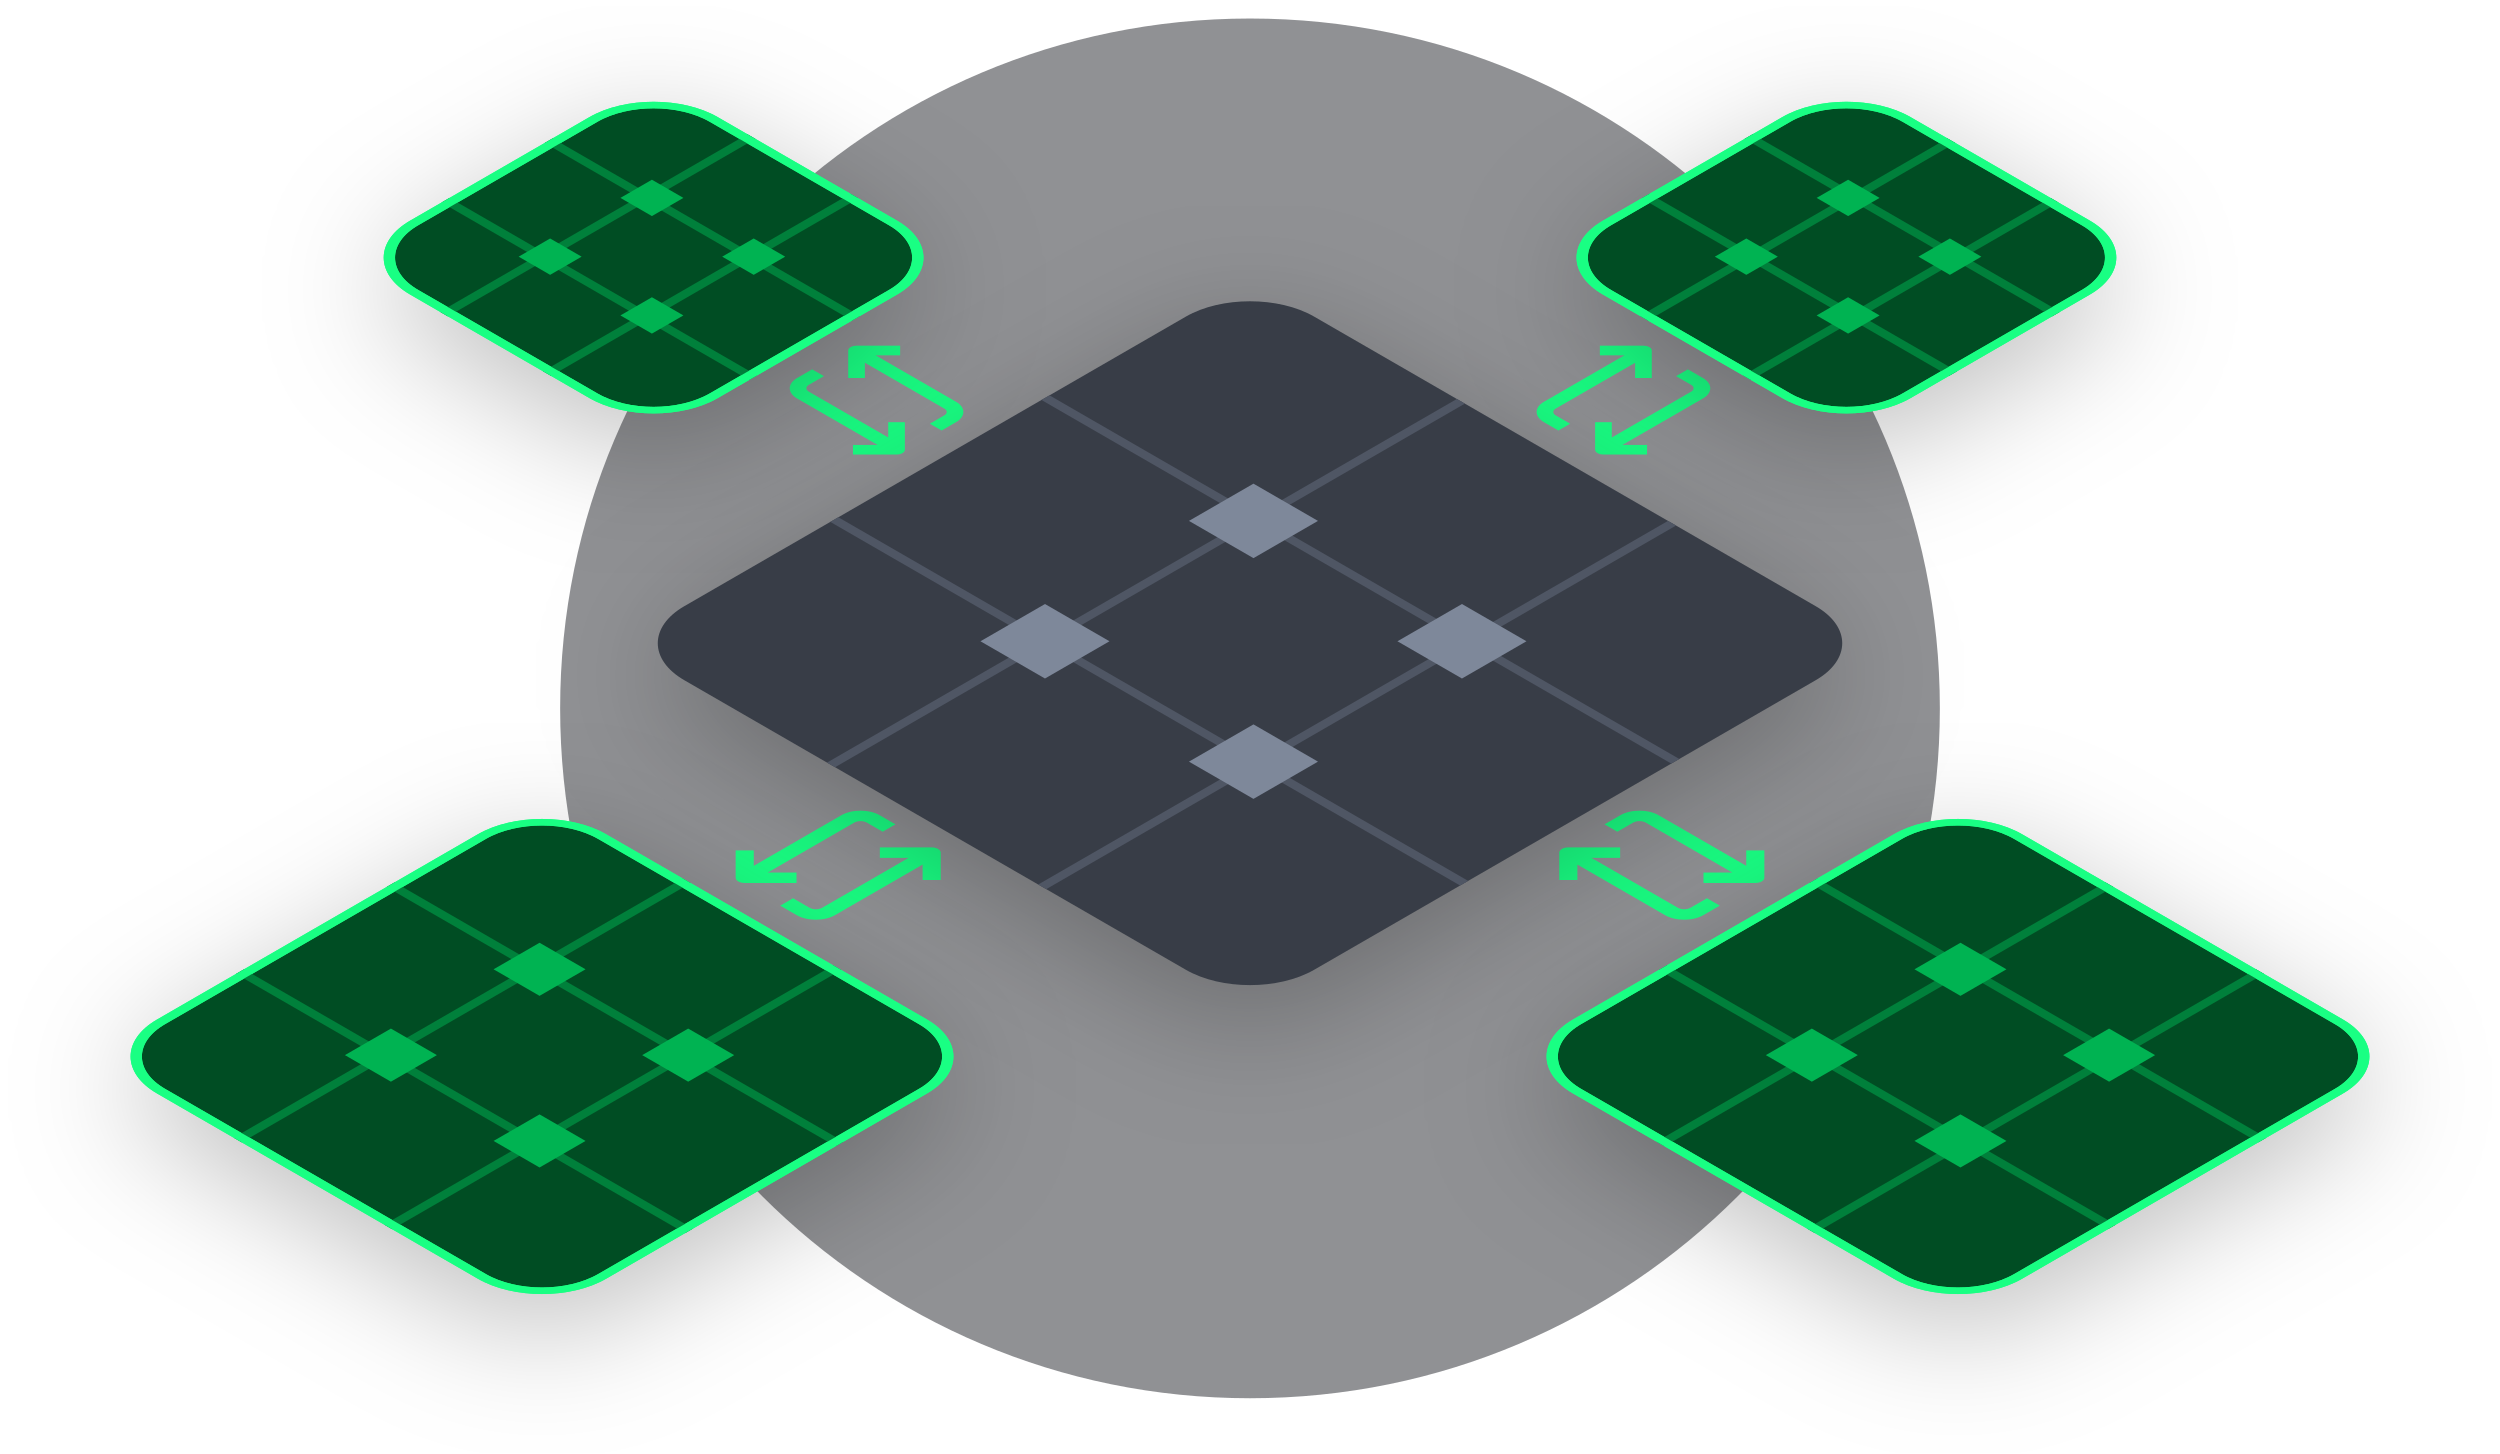
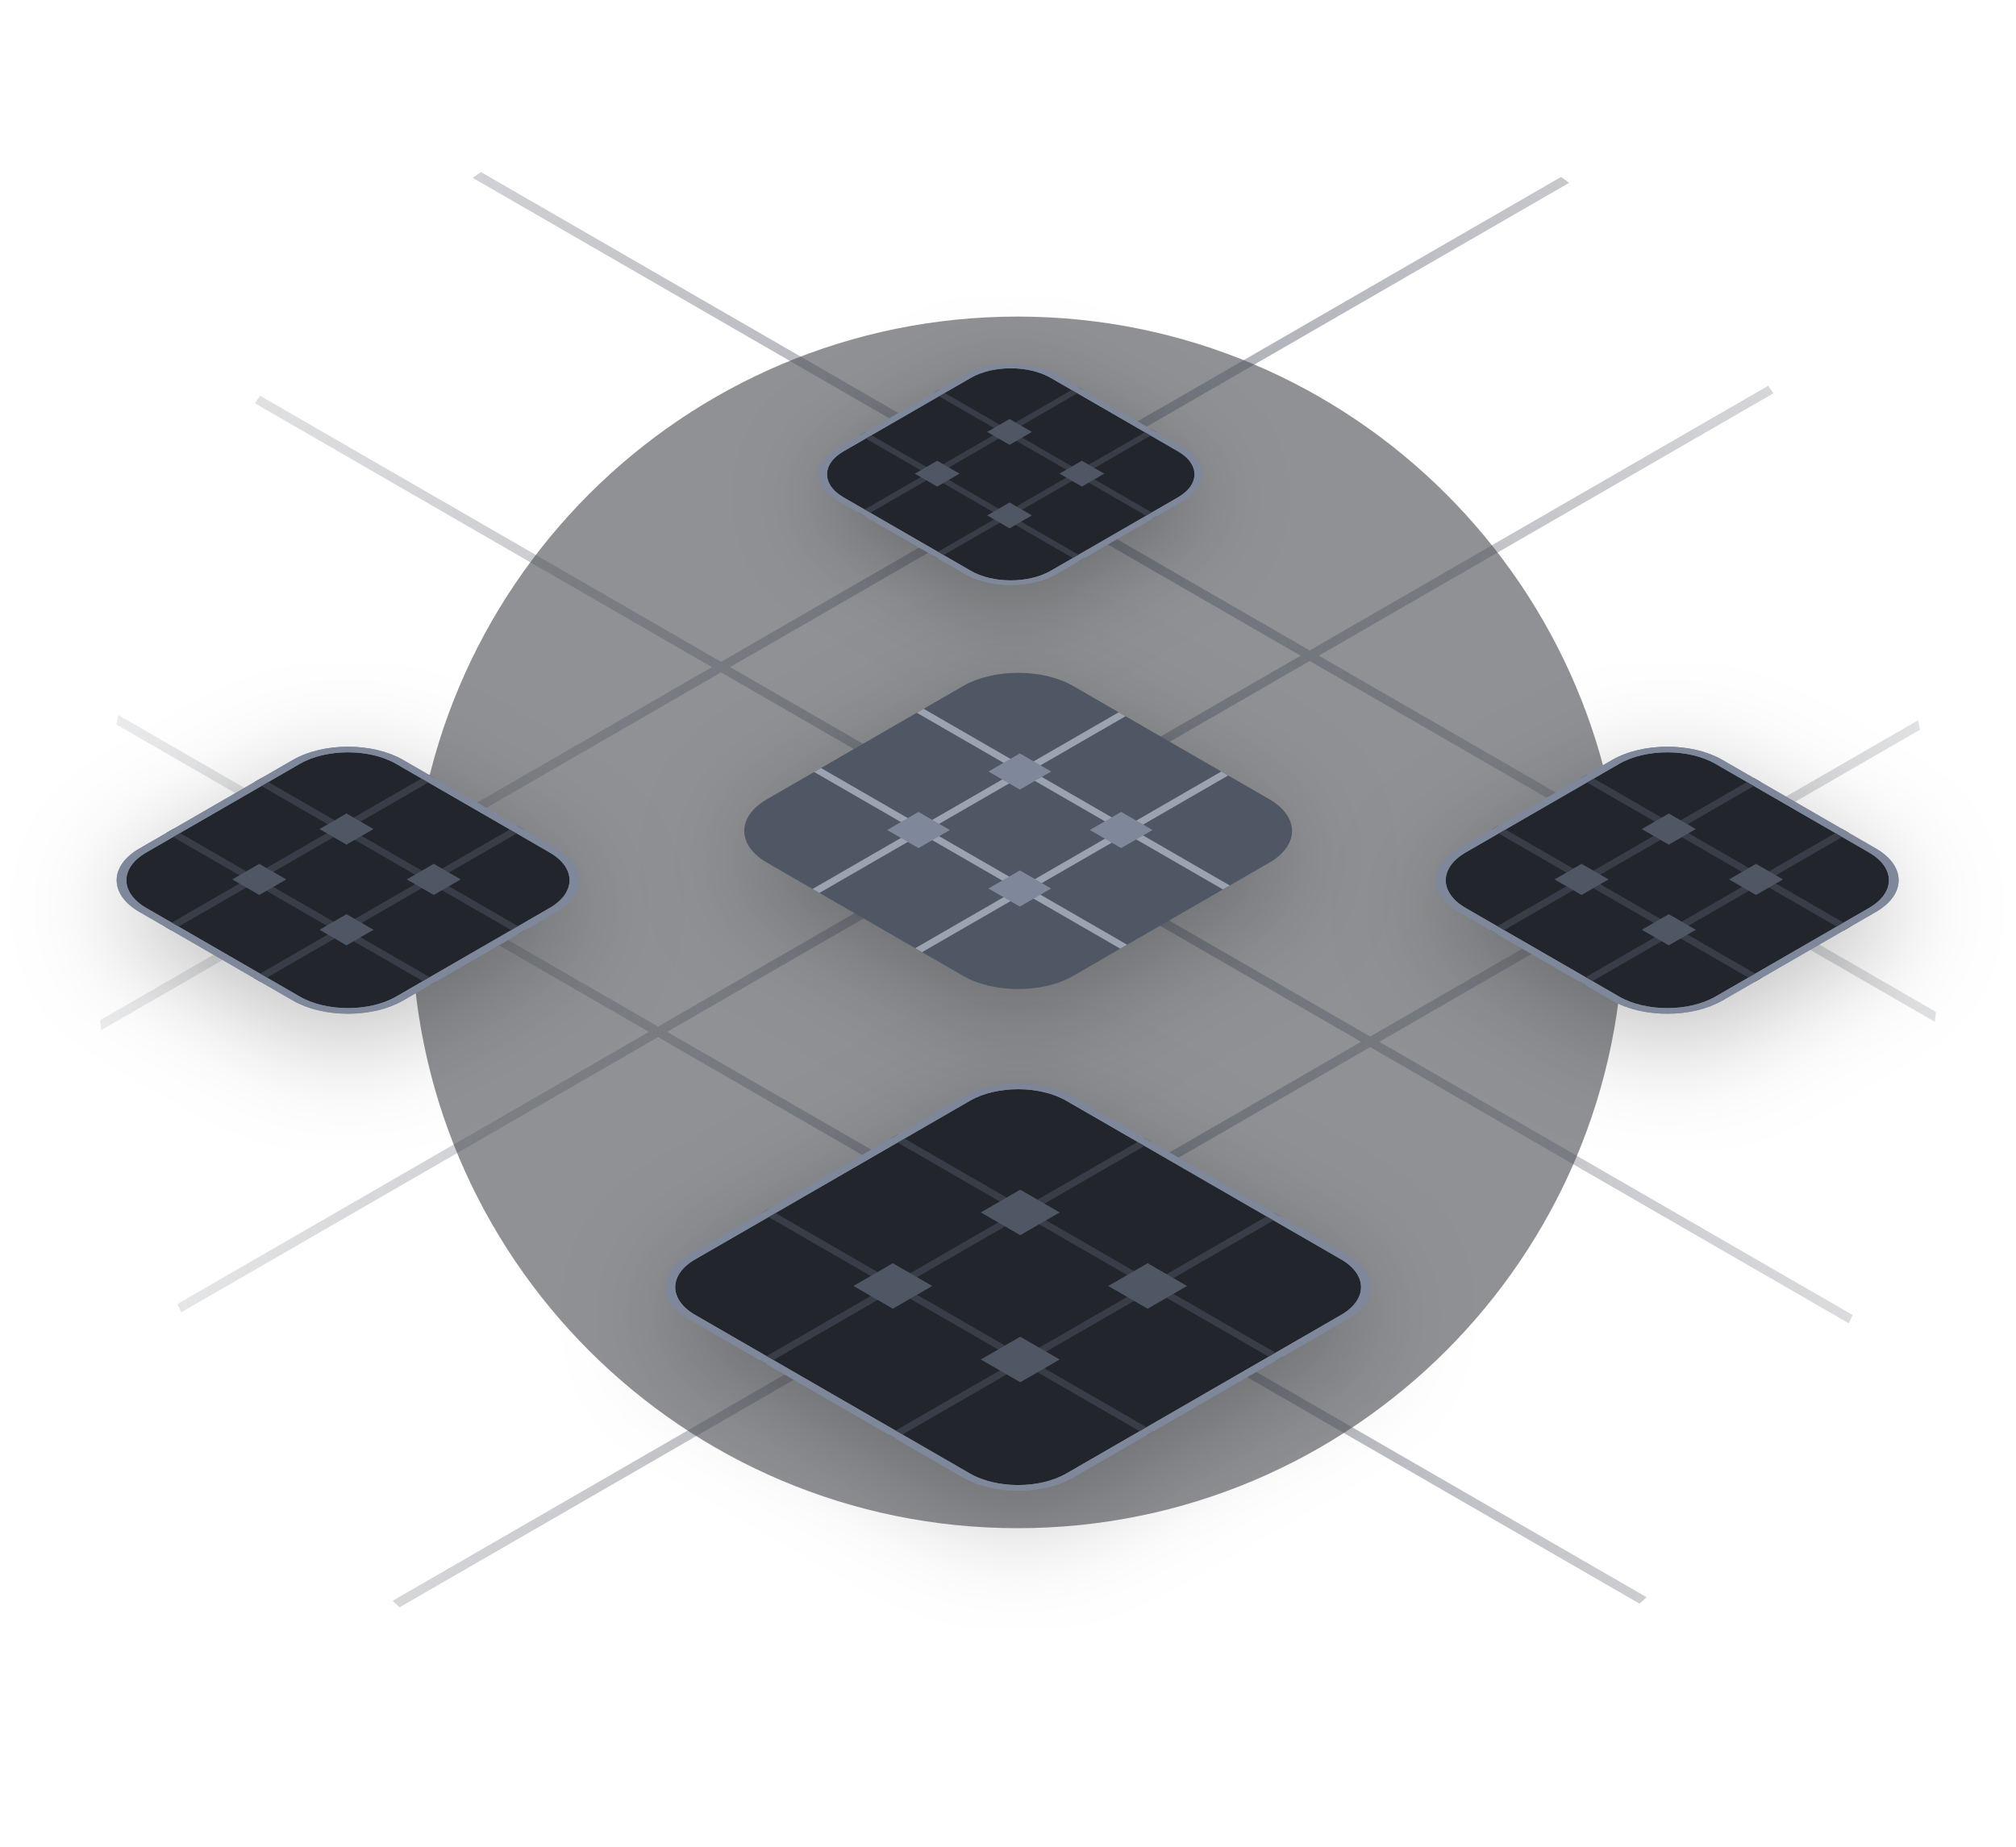
- <svg xmlns="http://www.w3.org/2000/svg" width="270" height="157" viewBox="0 0 270 157" fill="none">
-   <mask id="mask0_2371_18948" style="mask-type:alpha" maskUnits="userSpaceOnUse" x="60" y="2" width="150" height="150">
-     <circle cx="135" cy="76.505" r="74.505" fill="#4F5664" />
+ <svg xmlns="http://www.w3.org/2000/svg" width="191" height="175" viewBox="0 0 191 175" fill="none">
+   <mask id="mask0_3744_5432" style="mask-type:alpha" maskUnits="userSpaceOnUse" x="39" y="30" width="115" height="115">
+     <circle cx="96.412" cy="87.41" r="57.41" fill="#4F5664" />
  </mask>
-   <g mask="url(#mask0_2371_18948)">
-     <circle cx="139.457" cy="74.611" r="100.646" fill="#22252B" fill-opacity="0.5" />
+   <g mask="url(#mask0_3744_5432)">
+     <circle cx="99.846" cy="85.951" r="77.553" fill="#22252B" fill-opacity="0.5" />
  </g>
-   <path d="M187.082 94.233L183.976 94.233L183.976 95.362L189.572 95.362C190.112 95.362 190.55 95.109 190.55 94.798L190.55 91.841L188.594 91.841L188.594 93.509L179.136 88.048C177.99 87.387 176.133 87.387 174.987 88.048L173.291 89.028L174.673 89.826L176.37 88.847C176.752 88.626 177.371 88.626 177.753 88.847L187.082 94.233Z" fill="#19FF83" />
-   <path d="M185.737 97.81L183.965 98.833C182.819 99.495 180.962 99.495 179.816 98.833L170.358 93.373L170.358 95.041L168.402 95.041L168.402 92.084C168.402 91.772 168.84 91.519 169.38 91.519L174.976 91.519L174.976 92.648L171.87 92.648L181.199 98.035C181.581 98.255 182.2 98.255 182.582 98.035L184.354 97.012L185.737 97.81Z" fill="#19FF83" />
-   <path d="M176.594 39.175L176.594 40.824L178.392 40.824L178.392 37.854C178.392 37.567 177.989 37.335 177.493 37.335L172.785 37.335L172.785 38.373L175.441 38.373L166.746 43.393C165.693 44.001 165.693 44.987 166.746 45.595L168.306 46.495L169.577 45.761L168.018 44.861C167.666 44.658 167.666 44.33 168.018 44.127L176.594 39.175Z" fill="#19FF83" />
-   <path d="M182.29 39.889L183.919 40.83C184.972 41.438 184.972 42.424 183.919 43.032L175.224 48.052L177.88 48.052L177.88 49.09L173.172 49.09C172.676 49.09 172.273 48.857 172.273 48.571L172.273 45.601L174.071 45.601L174.071 47.249L182.647 42.298C182.998 42.095 182.998 41.767 182.647 41.564L181.018 40.623L182.29 39.889Z" fill="#19FF83" />
-   <g filter="url(#filter0_d_2371_18948)">
-     <rect x="-2.98023e-08" y="0.5" width="54.996" height="54.996" rx="7.5" transform="matrix(0.866025 0.5 -0.866025 0.5 211.896 86.3536)" fill="#004D23" stroke="#19FF83" />
-     <line y1="-0.5" x2="55.996" y2="-0.5" transform="matrix(-0.866025 0.5 -0.866025 -0.5 227.388 95.2978)" stroke="#00803B" />
-     <line y1="-0.5" x2="55.996" y2="-0.5" transform="matrix(0.866025 0.5 -0.866025 0.5 179.147 104.761)" stroke="#00803B" />
-     <line y1="-0.5" x2="55.996" y2="-0.5" transform="matrix(-0.866025 0.5 -0.866025 -0.5 243.647 104.685)" stroke="#00803B" />
-     <line y1="-0.5" x2="55.996" y2="-0.5" transform="matrix(0.866025 0.5 -0.866025 0.5 195.406 95.3742)" stroke="#00803B" />
-     <rect x="-2.98023e-08" y="0.5" width="54.996" height="54.996" rx="7.5" transform="matrix(0.866025 0.5 -0.866025 0.5 211.896 86.3536)" stroke="#19FF83" />
-     <rect width="5.735" height="5.735" transform="matrix(0.866025 0.5 -0.866025 0.5 211.729 101.817)" fill="#00B352" />
-     <rect width="5.735" height="5.735" transform="matrix(0.866025 0.5 -0.866025 0.5 195.676 111.086)" fill="#00B352" />
-     <rect width="5.735" height="5.735" transform="matrix(0.866025 0.5 -0.866025 0.5 227.782 111.086)" fill="#00B352" />
-     <rect width="5.735" height="5.735" transform="matrix(0.866025 0.5 -0.866025 0.5 211.729 120.354)" fill="#00B352" />
+   <mask id="mask1_3744_5432" style="mask-type:alpha" maskUnits="userSpaceOnUse" x="9" y="0" width="175" height="175">
+     <mask id="mask2_3744_5432" style="mask-type:alpha" maskUnits="userSpaceOnUse" x="9" y="0" width="175" height="175">
+       <circle cx="96.412" cy="87.41" r="87.41" fill="#4F5664" />
+     </mask>
+     <g mask="url(#mask2_3744_5432)">
+       <circle cx="101.641" cy="85.188" r="118.079" fill="#22252B" fill-opacity="0.5" />
+     </g>
+   </mask>
+   <g mask="url(#mask1_3744_5432)">
+     <path fill-rule="evenodd" clip-rule="evenodd" d="M35.392 82.724L-24.299 117.187L-25.165 116.687L34.526 82.224L-25.165 47.762L-24.299 47.262L35.392 81.724L67.446 63.218L6.034 27.762L6.9 27.262L68.312 62.718L96.268 46.578L37.233 12.494L38.099 11.994L97.134 46.078L157.034 11.494L157.9 11.994L98 46.578L124.084 61.638L187.949 24.765L188.815 25.265L124.95 62.138L158.637 81.587L218.949 46.765L219.815 47.265L159.503 82.087L220.298 117.187L219.432 117.687L158.637 82.587L130.681 98.727L189.099 132.454L188.233 132.954L129.815 99.227L97.761 117.733L157.9 152.454L157.034 152.954L96.895 118.233L37.616 152.458L36.75 151.958L96.029 117.733L62.343 98.284L6.616 130.458L5.75 129.958L61.477 97.784L35.392 82.724ZM36.258 82.224L62.343 97.284L94.397 78.778L68.312 63.718L36.258 82.224ZM69.178 63.218L95.263 78.278L123.218 62.138L97.134 47.078L69.178 63.218ZM96.895 117.233L63.209 97.784L95.263 79.278L128.949 98.727L96.895 117.233ZM129.815 98.227L96.129 78.778L124.084 62.638L157.771 82.087L129.815 98.227Z" fill="url(#paint0_linear_3744_5432)" />
  </g>
-   <g filter="url(#filter1_d_2371_18948)">
-     <rect x="-2.98023e-08" y="0.5" width="37.343" height="37.343" rx="7.5" transform="matrix(0.866025 0.5 -0.866025 0.5 199.846 8.89948)" fill="#004D23" stroke="#19FF83" />
-     <line y1="-0.5" x2="38.343" y2="-0.5" transform="matrix(-0.866025 0.5 -0.866025 -0.5 210.317 14.9453)" stroke="#00803B" />
-     <line y1="-0.5" x2="38.343" y2="-0.5" transform="matrix(0.866025 0.5 -0.866025 0.5 177.284 21.4254)" stroke="#00803B" />
-     <line y1="-0.5" x2="38.343" y2="-0.5" transform="matrix(-0.866025 0.5 -0.866025 -0.5 221.451 21.3731)" stroke="#00803B" />
-     <line y1="-0.5" x2="38.343" y2="-0.5" transform="matrix(0.866025 0.5 -0.866025 0.5 188.417 14.9975)" stroke="#00803B" />
-     <rect x="-2.98023e-08" y="0.5" width="37.343" height="37.343" rx="7.5" transform="matrix(0.866025 0.5 -0.866025 0.5 199.846 8.89948)" stroke="#19FF83" />
-     <rect width="3.927" height="3.927" transform="matrix(0.866025 0.5 -0.866025 0.5 199.595 19.4095)" fill="#00B352" />
-     <rect width="3.927" height="3.927" transform="matrix(0.866025 0.5 -0.866025 0.5 188.602 25.7559)" fill="#00B352" />
-     <rect width="3.927" height="3.927" transform="matrix(0.866025 0.5 -0.866025 0.5 210.587 25.7559)" fill="#00B352" />
-     <rect width="3.927" height="3.927" transform="matrix(0.866025 0.5 -0.866025 0.5 199.595 32.1024)" fill="#00B352" />
+   <g filter="url(#filter0_d_3744_5432)">
+     <rect x="-2.24066e-08" y="0.376" width="41.348" height="41.348" rx="5.639" transform="matrix(0.866025 0.5 -0.866025 0.5 96.7855 101.115)" fill="#22252B" stroke="#7E889A" stroke-width="0.752" />
+     <line y1="-0.376" x2="42.1" y2="-0.376" transform="matrix(-0.866025 0.5 -0.866025 -0.5 108.434 107.839)" stroke="#383D47" stroke-width="0.752" />
+     <line y1="-0.376" x2="42.1" y2="-0.376" transform="matrix(0.866025 0.5 -0.866025 0.5 72.1631 114.955)" stroke="#383D47" stroke-width="0.752" />
+     <line y1="-0.376" x2="42.1" y2="-0.376" transform="matrix(-0.866025 0.5 -0.866025 -0.5 120.657 114.897)" stroke="#383D47" stroke-width="0.752" />
+     <line y1="-0.376" x2="42.1" y2="-0.376" transform="matrix(0.866025 0.5 -0.866025 0.5 84.3867 107.897)" stroke="#383D47" stroke-width="0.752" />
+     <rect x="-2.24066e-08" y="0.376" width="41.348" height="41.348" rx="5.639" transform="matrix(0.866025 0.5 -0.866025 0.5 96.7855 101.115)" stroke="#7E889A" stroke-width="0.752" />
+     <rect width="4.312" height="4.312" transform="matrix(0.866025 0.5 -0.866025 0.5 96.6602 112.741)" fill="#4F5664" />
+     <rect width="4.312" height="4.312" transform="matrix(0.866025 0.5 -0.866025 0.5 84.5898 119.71)" fill="#4F5664" />
+     <rect width="4.312" height="4.312" transform="matrix(0.866025 0.5 -0.866025 0.5 108.73 119.71)" fill="#4F5664" />
+     <rect width="4.312" height="4.312" transform="matrix(0.866025 0.5 -0.866025 0.5 96.6602 126.677)" fill="#4F5664" />
  </g>
-   <path d="M82.917 94.233L86.024 94.233L86.024 95.362L80.428 95.362C79.888 95.362 79.45 95.109 79.45 94.798L79.45 91.841L81.406 91.841L81.406 93.509L90.864 88.048C92.01 87.387 93.867 87.387 95.013 88.048L96.709 89.028L95.326 89.826L93.63 88.847C93.248 88.626 92.629 88.626 92.247 88.847L82.917 94.233Z" fill="#19FF83" />
-   <path d="M84.263 97.81L86.035 98.833C87.18 99.495 89.038 99.495 90.183 98.833L99.642 93.373L99.642 95.041L101.597 95.041L101.597 92.084C101.597 91.772 101.16 91.519 100.62 91.519L95.024 91.519L95.024 92.648L98.13 92.648L88.801 98.035C88.419 98.255 87.8 98.255 87.418 98.035L85.646 97.012L84.263 97.81Z" fill="#19FF83" />
-   <path d="M93.406 39.175L93.406 40.824L91.608 40.824L91.608 37.854C91.608 37.567 92.01 37.335 92.507 37.335L97.215 37.335L97.215 38.373L94.558 38.373L103.253 43.393C104.306 44.001 104.306 44.987 103.253 45.595L101.694 46.495L100.422 45.761L101.982 44.861C102.333 44.658 102.333 44.33 101.982 44.127L93.406 39.175Z" fill="#19FF83" />
-   <path d="M87.71 39.889L86.081 40.83C85.028 41.438 85.028 42.424 86.081 43.032L94.776 48.052L92.12 48.052L92.12 49.09L96.828 49.09C97.324 49.09 97.727 48.857 97.727 48.571L97.727 45.601L95.929 45.601L95.929 47.249L87.352 42.298C87.001 42.095 87.001 41.767 87.352 41.564L88.981 40.623L87.71 39.889Z" fill="#19FF83" />
-   <g filter="url(#filter2_d_2371_18948)">
-     <rect x="2.98023e-08" y="0.5" width="54.996" height="54.996" rx="7.5" transform="matrix(-0.866025 0.5 0.866025 0.5 58.1031 86.3536)" fill="#004D23" stroke="#19FF83" />
-     <line y1="-0.5" x2="55.996" y2="-0.5" transform="matrix(0.866025 0.5 0.866025 -0.5 42.6113 95.2978)" stroke="#00803B" />
-     <line y1="-0.5" x2="55.996" y2="-0.5" transform="matrix(-0.866025 0.5 0.866025 0.5 90.8525 104.761)" stroke="#00803B" />
-     <line y1="-0.5" x2="55.996" y2="-0.5" transform="matrix(0.866025 0.5 0.866025 -0.5 26.3521 104.685)" stroke="#00803B" />
-     <line y1="-0.5" x2="55.996" y2="-0.5" transform="matrix(-0.866025 0.5 0.866025 0.5 74.5933 95.3742)" stroke="#00803B" />
-     <rect x="2.98023e-08" y="0.5" width="54.996" height="54.996" rx="7.5" transform="matrix(-0.866025 0.5 0.866025 0.5 58.1031 86.3536)" stroke="#19FF83" />
-     <rect width="5.735" height="5.735" transform="matrix(-0.866025 0.5 0.866025 0.5 58.2705 101.817)" fill="#00B352" />
-     <rect width="5.735" height="5.735" transform="matrix(-0.866025 0.5 0.866025 0.5 74.3237 111.086)" fill="#00B352" />
-     <rect width="5.735" height="5.735" transform="matrix(-0.866025 0.5 0.866025 0.5 42.2173 111.086)" fill="#00B352" />
-     <rect width="5.735" height="5.735" transform="matrix(-0.866025 0.5 0.866025 0.5 58.2705 120.354)" fill="#00B352" />
+   <g filter="url(#filter1_d_3744_5432)">
+     <rect x="-2.24066e-08" y="0.376" width="28.076" height="28.076" rx="5.639" transform="matrix(0.866025 0.5 -0.866025 0.5 158.291 69.1883)" fill="#22252B" stroke="#7E889A" stroke-width="0.752" />
+     <line y1="-0.376" x2="28.828" y2="-0.376" transform="matrix(-0.866025 0.5 -0.866025 -0.5 166.166 73.7338)" stroke="#383D47" stroke-width="0.752" />
+     <line y1="-0.376" x2="28.828" y2="-0.376" transform="matrix(0.866025 0.5 -0.866025 0.5 141.329 78.6061)" stroke="#383D47" stroke-width="0.752" />
+     <line y1="-0.376" x2="28.828" y2="-0.376" transform="matrix(-0.866025 0.5 -0.866025 -0.5 174.536 78.5664)" stroke="#383D47" stroke-width="0.752" />
+     <line y1="-0.376" x2="28.828" y2="-0.376" transform="matrix(0.866025 0.5 -0.866025 0.5 149.699 73.7734)" stroke="#383D47" stroke-width="0.752" />
+     <rect x="-2.24066e-08" y="0.376" width="28.076" height="28.076" rx="5.639" transform="matrix(0.866025 0.5 -0.866025 0.5 158.291 69.1883)" stroke="#7E889A" stroke-width="0.752" />
+     <rect width="2.953" height="2.953" transform="matrix(0.866025 0.5 -0.866025 0.5 158.104 77.09)" fill="#4F5664" />
+     <rect width="2.953" height="2.953" transform="matrix(0.866025 0.5 -0.866025 0.5 149.84 81.8616)" fill="#4F5664" />
+     <rect width="2.953" height="2.953" transform="matrix(0.866025 0.5 -0.866025 0.5 166.369 81.8616)" fill="#4F5664" />
+     <rect width="2.953" height="2.953" transform="matrix(0.866025 0.5 -0.866025 0.5 158.104 86.6333)" fill="#4F5664" />
  </g>
-   <g filter="url(#filter3_d_2371_18948)">
-     <rect x="2.98023e-08" y="0.5" width="37.343" height="37.343" rx="7.5" transform="matrix(-0.866025 0.5 0.866025 0.5 70.1539 8.89948)" fill="#004D23" stroke="#19FF83" />
-     <line y1="-0.5" x2="38.343" y2="-0.5" transform="matrix(0.866025 0.5 0.866025 -0.5 59.6821 14.9453)" stroke="#00803B" />
-     <line y1="-0.5" x2="38.343" y2="-0.5" transform="matrix(-0.866025 0.5 0.866025 0.5 92.7158 21.4254)" stroke="#00803B" />
-     <line y1="-0.5" x2="38.343" y2="-0.5" transform="matrix(0.866025 0.5 0.866025 -0.5 48.5488 21.3731)" stroke="#00803B" />
-     <line y1="-0.5" x2="38.343" y2="-0.5" transform="matrix(-0.866025 0.5 0.866025 0.5 81.582 14.9975)" stroke="#00803B" />
-     <rect x="2.98023e-08" y="0.5" width="37.343" height="37.343" rx="7.5" transform="matrix(-0.866025 0.5 0.866025 0.5 70.1539 8.89948)" stroke="#19FF83" />
-     <rect width="3.927" height="3.927" transform="matrix(-0.866025 0.5 0.866025 0.5 70.4048 19.4095)" fill="#00B352" />
-     <rect width="3.927" height="3.927" transform="matrix(-0.866025 0.5 0.866025 0.5 81.3975 25.7559)" fill="#00B352" />
-     <rect width="3.927" height="3.927" transform="matrix(-0.866025 0.5 0.866025 0.5 59.4126 25.7559)" fill="#00B352" />
-     <rect width="3.927" height="3.927" transform="matrix(-0.866025 0.5 0.866025 0.5 70.4048 32.1024)" fill="#00B352" />
+   <g filter="url(#filter2_d_3744_5432)">
+     <rect x="2.24066e-08" y="0.376" width="28.076" height="28.076" rx="5.639" transform="matrix(-0.866025 0.5 0.866025 0.5 32.6422 69.1883)" fill="#22252B" stroke="#7E889A" stroke-width="0.752" />
+     <line y1="-0.376" x2="28.828" y2="-0.376" transform="matrix(0.866025 0.5 0.866025 -0.5 24.7676 73.7338)" stroke="#383D47" stroke-width="0.752" />
+     <line y1="-0.376" x2="28.828" y2="-0.376" transform="matrix(-0.866025 0.5 0.866025 0.5 49.6045 78.6061)" stroke="#383D47" stroke-width="0.752" />
+     <line y1="-0.376" x2="28.828" y2="-0.376" transform="matrix(0.866025 0.5 0.866025 -0.5 16.3975 78.5664)" stroke="#383D47" stroke-width="0.752" />
+     <line y1="-0.376" x2="28.828" y2="-0.376" transform="matrix(-0.866025 0.5 0.866025 0.5 41.2344 73.7734)" stroke="#383D47" stroke-width="0.752" />
+     <rect x="2.24066e-08" y="0.376" width="28.076" height="28.076" rx="5.639" transform="matrix(-0.866025 0.5 0.866025 0.5 32.6422 69.1883)" stroke="#7E889A" stroke-width="0.752" />
+     <rect width="2.953" height="2.953" transform="matrix(-0.866025 0.5 0.866025 0.5 32.8291 77.09)" fill="#4F5664" />
+     <rect width="2.953" height="2.953" transform="matrix(-0.866025 0.5 0.866025 0.5 41.0938 81.8616)" fill="#4F5664" />
+     <rect width="2.953" height="2.953" transform="matrix(-0.866025 0.5 0.866025 0.5 24.5645 81.8616)" fill="#4F5664" />
+     <rect width="2.953" height="2.953" transform="matrix(-0.866025 0.5 0.866025 0.5 32.8291 86.6333)" fill="#4F5664" />
  </g>
-   <g filter="url(#filter4_d_2371_18948)">
-     <rect width="78.542" height="78.542" rx="8" transform="matrix(0.866025 0.5 -0.866025 0.5 135 30.1941)" fill="#383D47" />
-     <line y1="-0.5" x2="78.542" y2="-0.5" transform="matrix(-0.866026 0.5 -0.866025 -0.5 157.337 43.0903)" stroke="#4F5664" />
-     <line y1="-0.5" x2="78.542" y2="-0.5" transform="matrix(0.866025 0.5 -0.866025 0.5 89.6719 56.3642)" stroke="#4F5664" />
-     <line y1="-0.5" x2="78.542" y2="-0.5" transform="matrix(-0.866026 0.5 -0.866025 -0.5 180.143 56.2571)" stroke="#4F5664" />
-     <line y1="-0.5" x2="78.542" y2="-0.5" transform="matrix(0.866025 0.5 -0.866025 0.5 112.478 43.1974)" stroke="#4F5664" />
-     <rect width="8.045" height="8.045" transform="matrix(0.866025 0.5 -0.866025 0.5 135.373 52.2347)" fill="#7E889A" />
-     <rect width="8.045" height="8.045" transform="matrix(0.866025 0.5 -0.866025 0.5 112.856 65.2347)" fill="#7E889A" />
-     <rect width="8.045" height="8.045" transform="matrix(0.866025 0.5 -0.866025 0.5 157.89 65.2347)" fill="#7E889A" />
-     <rect width="8.045" height="8.045" transform="matrix(0.866025 0.5 -0.866025 0.5 135.373 78.2347)" fill="#7E889A" />
+   <g filter="url(#filter3_d_3744_5432)">
+     <rect x="1.85776e-08" y="0.312" width="23.278" height="23.278" rx="4.675" transform="matrix(-0.866025 0.5 0.866025 0.5 95.4908 33.1562)" fill="#22252B" stroke="#7E889A" stroke-width="0.623" />
+     <line y1="-0.312" x2="23.902" y2="-0.312" transform="matrix(0.866025 0.5 0.866025 -0.5 88.9619 36.9248)" stroke="#383D47" stroke-width="0.623" />
+     <line y1="-0.312" x2="23.902" y2="-0.312" transform="matrix(-0.866025 0.5 0.866025 0.5 109.555 40.9645)" stroke="#383D47" stroke-width="0.623" />
+     <line y1="-0.312" x2="23.902" y2="-0.312" transform="matrix(0.866025 0.5 0.866025 -0.5 82.0215 40.9316)" stroke="#383D47" stroke-width="0.623" />
+     <line y1="-0.312" x2="23.902" y2="-0.312" transform="matrix(-0.866025 0.5 0.866025 0.5 102.614 36.9578)" stroke="#383D47" stroke-width="0.623" />
+     <rect x="1.85776e-08" y="0.312" width="23.278" height="23.278" rx="4.675" transform="matrix(-0.866025 0.5 0.866025 0.5 95.4908 33.1562)" stroke="#7E889A" stroke-width="0.623" />
+     <rect width="2.448" height="2.448" transform="matrix(-0.866025 0.5 0.866025 0.5 95.6455 39.7075)" fill="#4F5664" />
+     <rect width="2.448" height="2.448" transform="matrix(-0.866025 0.5 0.866025 0.5 102.498 43.6637)" fill="#4F5664" />
+     <rect width="2.448" height="2.448" transform="matrix(-0.866025 0.5 0.866025 0.5 88.793 43.6637)" fill="#4F5664" />
+     <rect width="2.448" height="2.448" transform="matrix(-0.866025 0.5 0.866025 0.5 95.6455 47.62)" fill="#4F5664" />
+   </g>
+   <g filter="url(#filter4_d_3744_5432)">
+     <rect width="33.488" height="33.488" rx="6.015" transform="matrix(0.866025 0.5 -0.866025 0.5 96.4619 62.0005)" fill="#4F5664" />
+     <line y1="-0.376" x2="33.488" y2="-0.376" transform="matrix(-0.866025 0.5 -0.866025 -0.5 105.985 67.499)" stroke="#9BA2B0" stroke-width="0.752" />
+     <line y1="-0.376" x2="33.488" y2="-0.376" transform="matrix(0.866025 0.5 -0.866025 0.5 77.1348 73.1584)" stroke="#9BA2B0" stroke-width="0.752" />
+     <line y1="-0.376" x2="33.488" y2="-0.376" transform="matrix(-0.866025 0.5 -0.866025 -0.5 115.71 73.113)" stroke="#9BA2B0" stroke-width="0.752" />
+     <line y1="-0.376" x2="33.488" y2="-0.376" transform="matrix(0.866025 0.5 -0.866025 0.5 86.8584 67.5444)" stroke="#9BA2B0" stroke-width="0.752" />
+     <rect width="3.43" height="3.43" transform="matrix(0.866025 0.5 -0.866025 0.5 96.6201 71.3979)" fill="#7E889A" />
+     <rect width="3.43" height="3.43" transform="matrix(0.866025 0.5 -0.866025 0.5 87.0205 76.9408)" fill="#7E889A" />
+     <rect width="3.43" height="3.43" transform="matrix(0.866025 0.5 -0.866025 0.5 106.222 76.9408)" fill="#7E889A" />
+     <rect width="3.43" height="3.43" transform="matrix(0.866025 0.5 -0.866025 0.5 96.6201 82.4836)" fill="#7E889A" />
  </g>
  <defs>
-     <filter id="filter0_d_2371_18948" x="153.321" y="78.166" width="116.286" height="78.725" filterUnits="userSpaceOnUse" color-interpolation-filters="sRGB">
+     <filter id="filter0_d_3744_5432" x="52.746" y="94.959" width="87.428" height="59.188" filterUnits="userSpaceOnUse" color-interpolation-filters="sRGB">
      <feFlood flood-opacity="0" result="BackgroundImageFix" />
      <feColorMatrix in="SourceAlpha" type="matrix" values="0 0 0 0 0 0 0 0 0 0 0 0 0 0 0 0 0 0 127 0" result="hardAlpha" />
-       <feOffset dy="3.427" />
-       <feGaussianBlur stdDeviation="6.854" />
+       <feOffset dy="2.577" />
+       <feGaussianBlur stdDeviation="5.153" />
      <feColorMatrix type="matrix" values="0 0 0 0 0 0 0 0 0 0 0 0 0 0 0 0 0 0 0.25 0" />
-       <feBlend mode="normal" in2="BackgroundImageFix" result="effect1_dropShadow_2371_18948" />
-       <feBlend mode="normal" in="SourceGraphic" in2="effect1_dropShadow_2371_18948" result="shape" />
+       <feBlend mode="normal" in2="BackgroundImageFix" result="effect1_dropShadow_3744_5432" />
+       <feBlend mode="normal" in="SourceGraphic" in2="effect1_dropShadow_3744_5432" result="shape" />
    </filter>
-     <filter id="filter1_d_2371_18948" x="156.557" y="0.712" width="85.711" height="61.072" filterUnits="userSpaceOnUse" color-interpolation-filters="sRGB">
+     <filter id="filter1_d_3744_5432" x="125.746" y="63.032" width="64.44" height="45.917" filterUnits="userSpaceOnUse" color-interpolation-filters="sRGB">
      <feFlood flood-opacity="0" result="BackgroundImageFix" />
      <feColorMatrix in="SourceAlpha" type="matrix" values="0 0 0 0 0 0 0 0 0 0 0 0 0 0 0 0 0 0 127 0" result="hardAlpha" />
-       <feOffset dy="3.427" />
-       <feGaussianBlur stdDeviation="6.854" />
+       <feOffset dy="2.577" />
+       <feGaussianBlur stdDeviation="5.153" />
      <feColorMatrix type="matrix" values="0 0 0 0 0 0 0 0 0 0 0 0 0 0 0 0 0 0 0.25 0" />
-       <feBlend mode="normal" in2="BackgroundImageFix" result="effect1_dropShadow_2371_18948" />
-       <feBlend mode="normal" in="SourceGraphic" in2="effect1_dropShadow_2371_18948" result="shape" />
+       <feBlend mode="normal" in2="BackgroundImageFix" result="effect1_dropShadow_3744_5432" />
+       <feBlend mode="normal" in="SourceGraphic" in2="effect1_dropShadow_3744_5432" result="shape" />
    </filter>
-     <filter id="filter2_d_2371_18948" x="0.393" y="78.166" width="116.286" height="78.725" filterUnits="userSpaceOnUse" color-interpolation-filters="sRGB">
+     <filter id="filter2_d_3744_5432" x="0.748" y="63.032" width="64.44" height="45.917" filterUnits="userSpaceOnUse" color-interpolation-filters="sRGB">
      <feFlood flood-opacity="0" result="BackgroundImageFix" />
      <feColorMatrix in="SourceAlpha" type="matrix" values="0 0 0 0 0 0 0 0 0 0 0 0 0 0 0 0 0 0 127 0" result="hardAlpha" />
-       <feOffset dy="3.427" />
-       <feGaussianBlur stdDeviation="6.854" />
+       <feOffset dy="2.577" />
+       <feGaussianBlur stdDeviation="5.153" />
      <feColorMatrix type="matrix" values="0 0 0 0 0 0 0 0 0 0 0 0 0 0 0 0 0 0 0.25 0" />
-       <feBlend mode="normal" in2="BackgroundImageFix" result="effect1_dropShadow_2371_18948" />
-       <feBlend mode="normal" in="SourceGraphic" in2="effect1_dropShadow_2371_18948" result="shape" />
+       <feBlend mode="normal" in2="BackgroundImageFix" result="effect1_dropShadow_3744_5432" />
+       <feBlend mode="normal" in="SourceGraphic" in2="effect1_dropShadow_3744_5432" result="shape" />
    </filter>
-     <filter id="filter3_d_2371_18948" x="27.731" y="0.712" width="85.711" height="61.072" filterUnits="userSpaceOnUse" color-interpolation-filters="sRGB">
+     <filter id="filter3_d_3744_5432" x="69.046" y="28.052" width="53.43" height="38.07" filterUnits="userSpaceOnUse" color-interpolation-filters="sRGB">
      <feFlood flood-opacity="0" result="BackgroundImageFix" />
      <feColorMatrix in="SourceAlpha" type="matrix" values="0 0 0 0 0 0 0 0 0 0 0 0 0 0 0 0 0 0 127 0" result="hardAlpha" />
-       <feOffset dy="3.427" />
-       <feGaussianBlur stdDeviation="6.854" />
+       <feOffset dy="2.136" />
+       <feGaussianBlur stdDeviation="4.272" />
      <feColorMatrix type="matrix" values="0 0 0 0 0 0 0 0 0 0 0 0 0 0 0 0 0 0 0.25 0" />
-       <feBlend mode="normal" in2="BackgroundImageFix" result="effect1_dropShadow_2371_18948" />
-       <feBlend mode="normal" in="SourceGraphic" in2="effect1_dropShadow_2371_18948" result="shape" />
+       <feBlend mode="normal" in2="BackgroundImageFix" result="effect1_dropShadow_3744_5432" />
+       <feBlend mode="normal" in="SourceGraphic" in2="effect1_dropShadow_3744_5432" result="shape" />
    </filter>
-     <filter id="filter4_d_2371_18948" x="57.332" y="22.256" width="155.336" height="101.271" filterUnits="userSpaceOnUse" color-interpolation-filters="sRGB">
+     <filter id="filter4_d_3744_5432" x="60.206" y="56.033" width="72.513" height="50.577" filterUnits="userSpaceOnUse" color-interpolation-filters="sRGB">
      <feFlood flood-opacity="0" result="BackgroundImageFix" />
      <feColorMatrix in="SourceAlpha" type="matrix" values="0 0 0 0 0 0 0 0 0 0 0 0 0 0 0 0 0 0 127 0" result="hardAlpha" />
-       <feOffset dy="3.427" />
-       <feGaussianBlur stdDeviation="6.854" />
+       <feOffset dy="2.577" />
+       <feGaussianBlur stdDeviation="5.153" />
      <feColorMatrix type="matrix" values="0 0 0 0 0 0 0 0 0 0 0 0 0 0 0 0 0 0 0.25 0" />
-       <feBlend mode="normal" in2="BackgroundImageFix" result="effect1_dropShadow_2371_18948" />
-       <feBlend mode="normal" in="SourceGraphic" in2="effect1_dropShadow_2371_18948" result="shape" />
+       <feBlend mode="normal" in2="BackgroundImageFix" result="effect1_dropShadow_3744_5432" />
+       <feBlend mode="normal" in="SourceGraphic" in2="effect1_dropShadow_3744_5432" result="shape" />
    </filter>
+     <linearGradient id="paint0_linear_3744_5432" x1="-15" y1="76" x2="220" y2="76" gradientUnits="userSpaceOnUse">
+       <stop stop-color="#383D47" stop-opacity="0" />
+       <stop offset="0.505" stop-color="#4F5664" />
+       <stop offset="1" stop-color="#383D47" stop-opacity="0" />
+     </linearGradient>
  </defs>
</svg>
